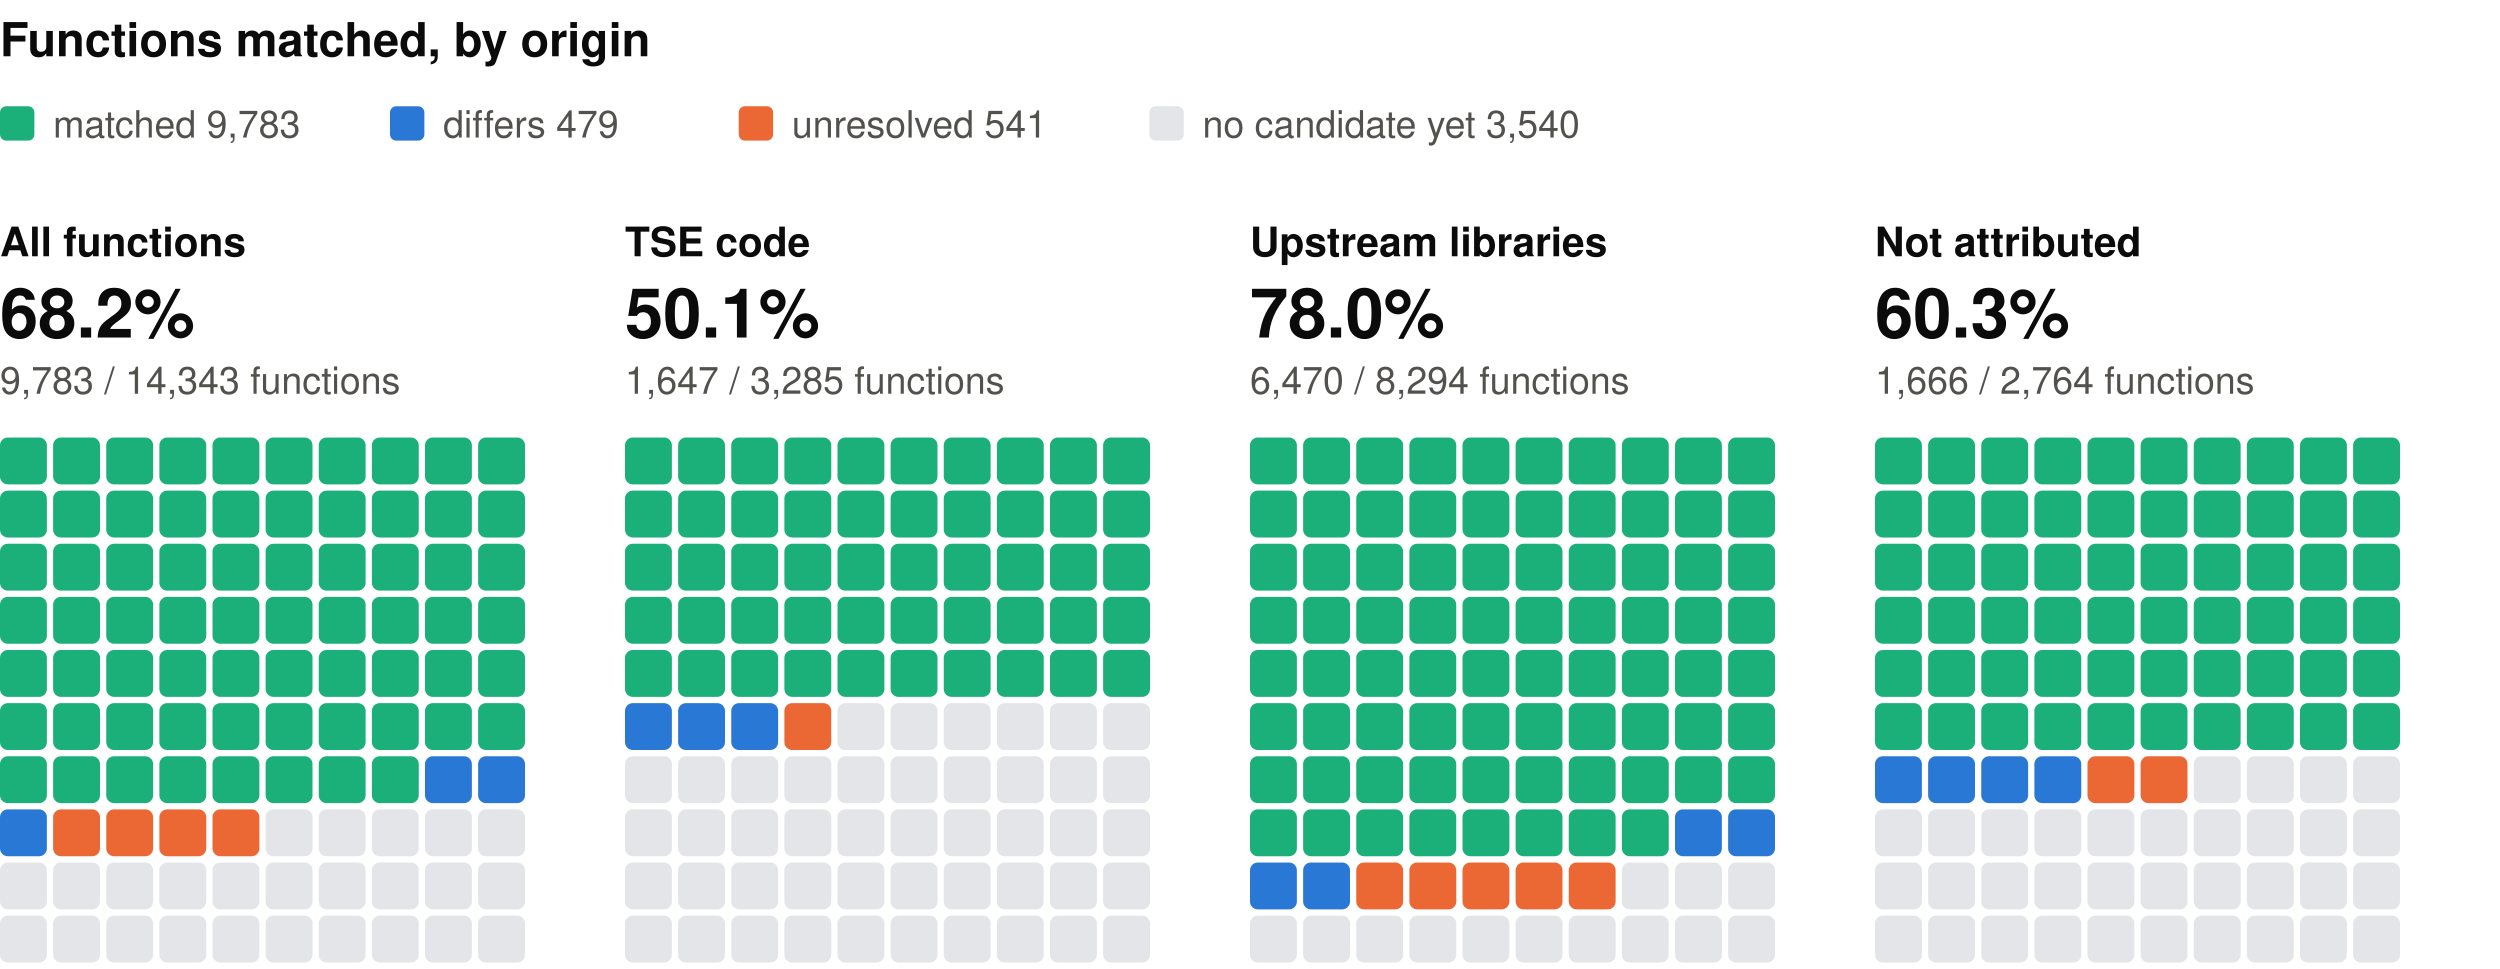
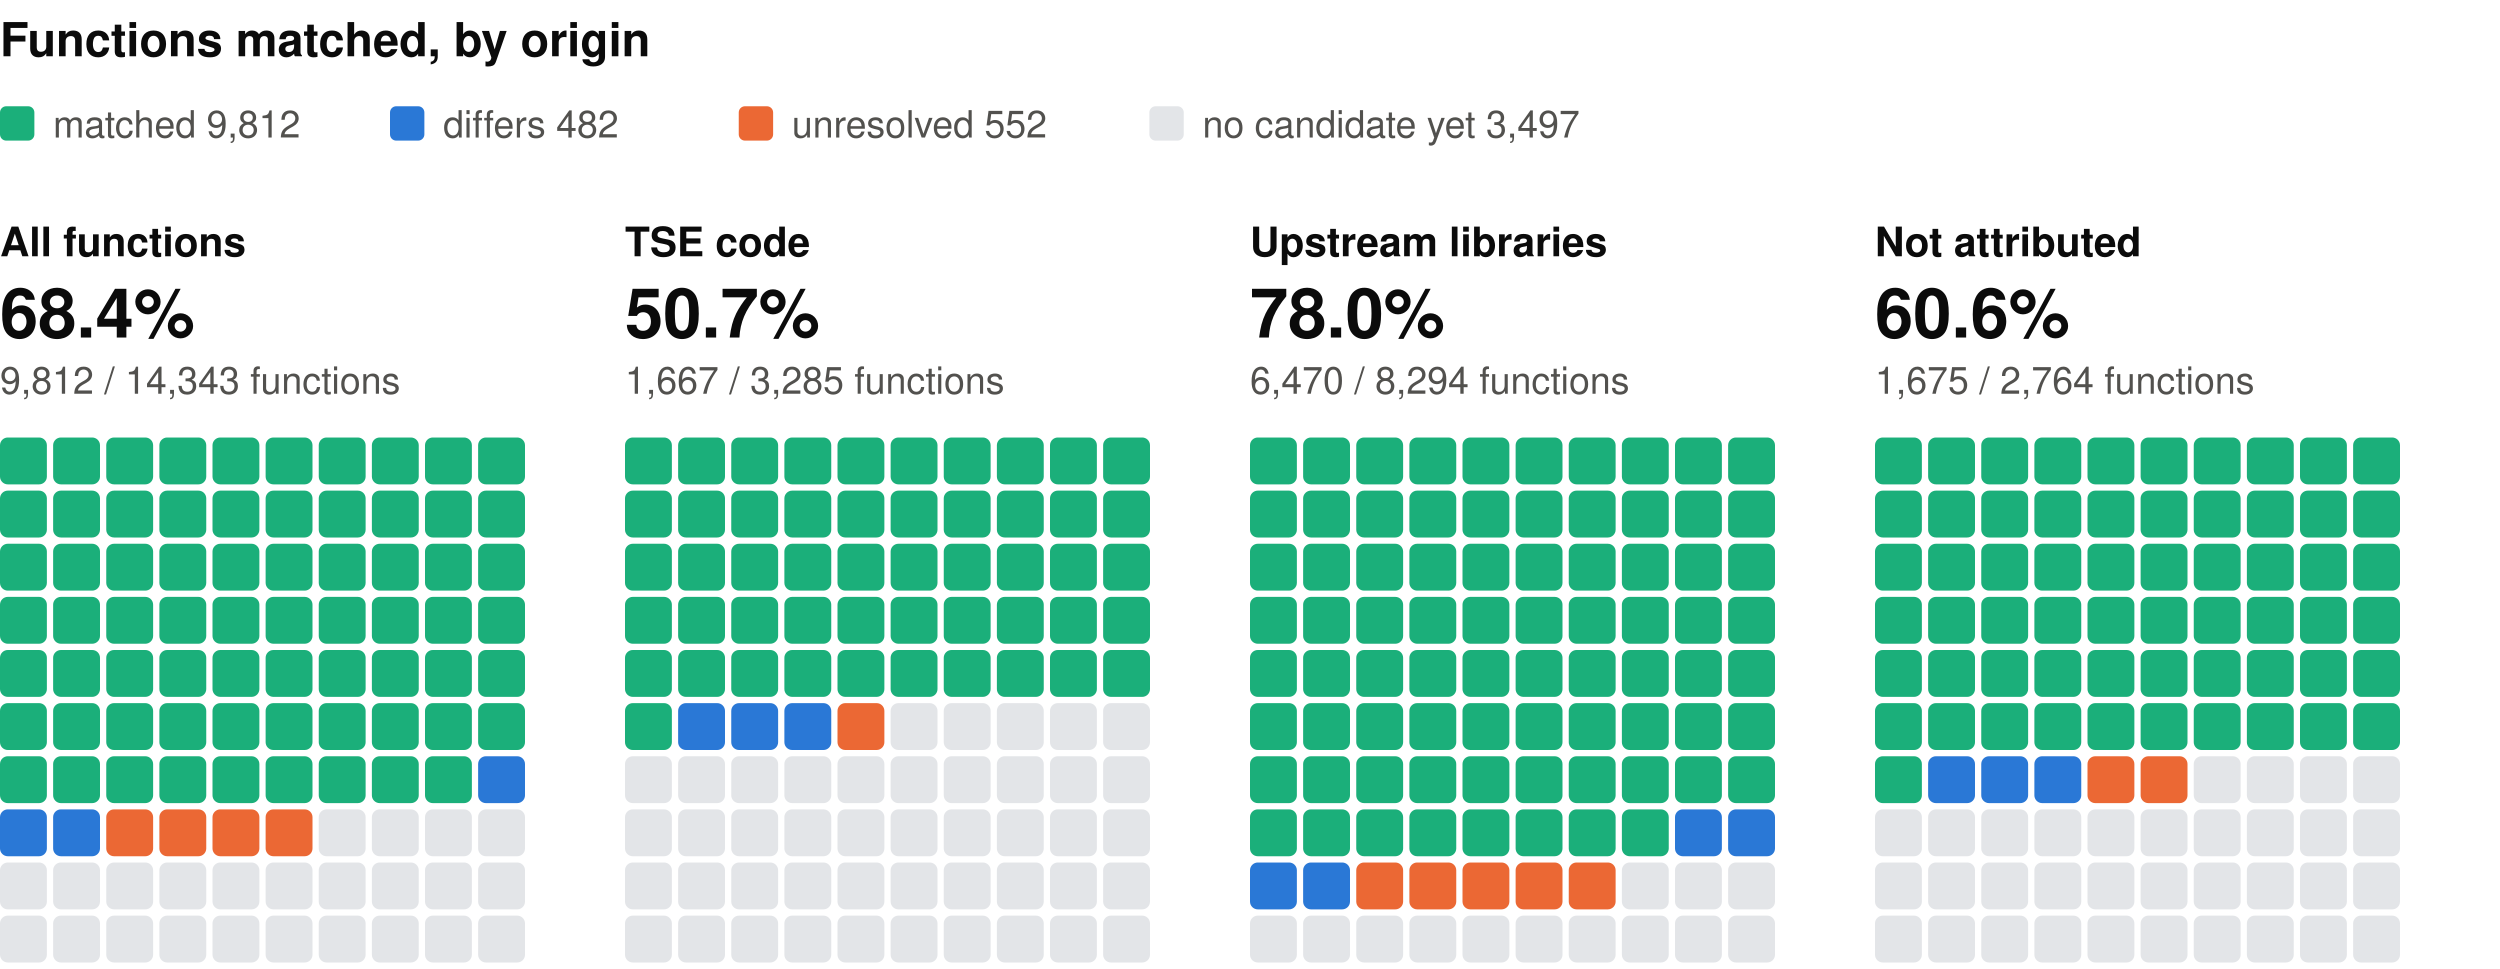
<svg xmlns="http://www.w3.org/2000/svg" width="800" height="310" viewBox="0 0 800 310" role="img" aria-label="Functions matched, by origin: one square per percent, coloured by verdict" font-family="system-ui, -apple-system, 'Segoe UI', Helvetica, Arial, sans-serif">
  <text x="0" y="18" font-size="15" fill="#0b0b0b" font-weight="600">Functions matched, by origin</text>
  <rect x="0" y="34" width="11" height="11" rx="2" fill="#1baf7a" />
-   <text x="17" y="44" font-size="12" fill="#52514e">matched 9,783</text>
+   <text x="17" y="44" font-size="12" fill="#52514e">matched 9,812</text>
  <rect x="124.8" y="34" width="11" height="11" rx="2" fill="#2a78d6" />
-   <text x="141.8" y="44" font-size="12" fill="#52514e">differs 479</text>
+   <text x="141.8" y="44" font-size="12" fill="#52514e">differs 482</text>
  <rect x="236.4" y="34" width="11" height="11" rx="2" fill="#eb6834" />
-   <text x="253.4" y="44" font-size="12" fill="#52514e">unresolved 541</text>
+   <text x="253.4" y="44" font-size="12" fill="#52514e">unresolved 552</text>
  <rect x="367.8" y="34" width="11" height="11" rx="2" fill="#e3e5e8" />
-   <text x="384.8" y="44" font-size="12" fill="#52514e">no candidate yet 3,540</text>
+   <text x="384.8" y="44" font-size="12" fill="#52514e">no candidate yet 3,497</text>
  <text x="0" y="82" font-size="13" fill="#0b0b0b" font-weight="600">All functions</text>
-   <text x="0" y="108" font-size="22" fill="#0b0b0b" font-weight="600">68.2%</text>
-   <text x="0" y="126" font-size="12" fill="#52514e">9,783 / 14,343 functions</text>
+   <text x="0" y="108" font-size="22" fill="#0b0b0b" font-weight="600">68.4%</text>
+   <text x="0" y="126" font-size="12" fill="#52514e">9,812 / 14,343 functions</text>
  <rect x="0" y="140" width="15" height="15" rx="2.5" fill="#1baf7a" />
  <rect x="17" y="140" width="15" height="15" rx="2.5" fill="#1baf7a" />
  <rect x="34" y="140" width="15" height="15" rx="2.5" fill="#1baf7a" />
  <rect x="51" y="140" width="15" height="15" rx="2.5" fill="#1baf7a" />
  <rect x="68" y="140" width="15" height="15" rx="2.5" fill="#1baf7a" />
  <rect x="85" y="140" width="15" height="15" rx="2.5" fill="#1baf7a" />
  <rect x="102" y="140" width="15" height="15" rx="2.5" fill="#1baf7a" />
  <rect x="119" y="140" width="15" height="15" rx="2.5" fill="#1baf7a" />
  <rect x="136" y="140" width="15" height="15" rx="2.5" fill="#1baf7a" />
  <rect x="153" y="140" width="15" height="15" rx="2.5" fill="#1baf7a" />
  <rect x="0" y="157" width="15" height="15" rx="2.5" fill="#1baf7a" />
  <rect x="17" y="157" width="15" height="15" rx="2.5" fill="#1baf7a" />
  <rect x="34" y="157" width="15" height="15" rx="2.5" fill="#1baf7a" />
  <rect x="51" y="157" width="15" height="15" rx="2.5" fill="#1baf7a" />
  <rect x="68" y="157" width="15" height="15" rx="2.5" fill="#1baf7a" />
  <rect x="85" y="157" width="15" height="15" rx="2.5" fill="#1baf7a" />
  <rect x="102" y="157" width="15" height="15" rx="2.5" fill="#1baf7a" />
  <rect x="119" y="157" width="15" height="15" rx="2.5" fill="#1baf7a" />
  <rect x="136" y="157" width="15" height="15" rx="2.5" fill="#1baf7a" />
  <rect x="153" y="157" width="15" height="15" rx="2.5" fill="#1baf7a" />
  <rect x="0" y="174" width="15" height="15" rx="2.5" fill="#1baf7a" />
  <rect x="17" y="174" width="15" height="15" rx="2.5" fill="#1baf7a" />
  <rect x="34" y="174" width="15" height="15" rx="2.5" fill="#1baf7a" />
  <rect x="51" y="174" width="15" height="15" rx="2.5" fill="#1baf7a" />
  <rect x="68" y="174" width="15" height="15" rx="2.5" fill="#1baf7a" />
  <rect x="85" y="174" width="15" height="15" rx="2.5" fill="#1baf7a" />
  <rect x="102" y="174" width="15" height="15" rx="2.5" fill="#1baf7a" />
  <rect x="119" y="174" width="15" height="15" rx="2.5" fill="#1baf7a" />
  <rect x="136" y="174" width="15" height="15" rx="2.5" fill="#1baf7a" />
  <rect x="153" y="174" width="15" height="15" rx="2.5" fill="#1baf7a" />
  <rect x="0" y="191" width="15" height="15" rx="2.5" fill="#1baf7a" />
  <rect x="17" y="191" width="15" height="15" rx="2.5" fill="#1baf7a" />
  <rect x="34" y="191" width="15" height="15" rx="2.5" fill="#1baf7a" />
  <rect x="51" y="191" width="15" height="15" rx="2.5" fill="#1baf7a" />
  <rect x="68" y="191" width="15" height="15" rx="2.5" fill="#1baf7a" />
  <rect x="85" y="191" width="15" height="15" rx="2.5" fill="#1baf7a" />
  <rect x="102" y="191" width="15" height="15" rx="2.5" fill="#1baf7a" />
  <rect x="119" y="191" width="15" height="15" rx="2.5" fill="#1baf7a" />
  <rect x="136" y="191" width="15" height="15" rx="2.5" fill="#1baf7a" />
  <rect x="153" y="191" width="15" height="15" rx="2.5" fill="#1baf7a" />
  <rect x="0" y="208" width="15" height="15" rx="2.5" fill="#1baf7a" />
  <rect x="17" y="208" width="15" height="15" rx="2.5" fill="#1baf7a" />
  <rect x="34" y="208" width="15" height="15" rx="2.5" fill="#1baf7a" />
  <rect x="51" y="208" width="15" height="15" rx="2.5" fill="#1baf7a" />
  <rect x="68" y="208" width="15" height="15" rx="2.5" fill="#1baf7a" />
  <rect x="85" y="208" width="15" height="15" rx="2.5" fill="#1baf7a" />
  <rect x="102" y="208" width="15" height="15" rx="2.5" fill="#1baf7a" />
  <rect x="119" y="208" width="15" height="15" rx="2.5" fill="#1baf7a" />
  <rect x="136" y="208" width="15" height="15" rx="2.5" fill="#1baf7a" />
  <rect x="153" y="208" width="15" height="15" rx="2.5" fill="#1baf7a" />
  <rect x="0" y="225" width="15" height="15" rx="2.5" fill="#1baf7a" />
  <rect x="17" y="225" width="15" height="15" rx="2.5" fill="#1baf7a" />
  <rect x="34" y="225" width="15" height="15" rx="2.5" fill="#1baf7a" />
  <rect x="51" y="225" width="15" height="15" rx="2.5" fill="#1baf7a" />
  <rect x="68" y="225" width="15" height="15" rx="2.5" fill="#1baf7a" />
  <rect x="85" y="225" width="15" height="15" rx="2.5" fill="#1baf7a" />
  <rect x="102" y="225" width="15" height="15" rx="2.5" fill="#1baf7a" />
  <rect x="119" y="225" width="15" height="15" rx="2.5" fill="#1baf7a" />
  <rect x="136" y="225" width="15" height="15" rx="2.5" fill="#1baf7a" />
  <rect x="153" y="225" width="15" height="15" rx="2.5" fill="#1baf7a" />
  <rect x="0" y="242" width="15" height="15" rx="2.5" fill="#1baf7a" />
  <rect x="17" y="242" width="15" height="15" rx="2.5" fill="#1baf7a" />
  <rect x="34" y="242" width="15" height="15" rx="2.5" fill="#1baf7a" />
  <rect x="51" y="242" width="15" height="15" rx="2.5" fill="#1baf7a" />
  <rect x="68" y="242" width="15" height="15" rx="2.5" fill="#1baf7a" />
  <rect x="85" y="242" width="15" height="15" rx="2.5" fill="#1baf7a" />
  <rect x="102" y="242" width="15" height="15" rx="2.5" fill="#1baf7a" />
  <rect x="119" y="242" width="15" height="15" rx="2.5" fill="#1baf7a" />
-   <rect x="136" y="242" width="15" height="15" rx="2.5" fill="#2a78d6" />
+   <rect x="136" y="242" width="15" height="15" rx="2.5" fill="#1baf7a" />
  <rect x="153" y="242" width="15" height="15" rx="2.5" fill="#2a78d6" />
  <rect x="0" y="259" width="15" height="15" rx="2.5" fill="#2a78d6" />
-   <rect x="17" y="259" width="15" height="15" rx="2.5" fill="#eb6834" />
+   <rect x="17" y="259" width="15" height="15" rx="2.5" fill="#2a78d6" />
  <rect x="34" y="259" width="15" height="15" rx="2.5" fill="#eb6834" />
  <rect x="51" y="259" width="15" height="15" rx="2.5" fill="#eb6834" />
  <rect x="68" y="259" width="15" height="15" rx="2.5" fill="#eb6834" />
-   <rect x="85" y="259" width="15" height="15" rx="2.5" fill="#e3e5e8" />
+   <rect x="85" y="259" width="15" height="15" rx="2.5" fill="#eb6834" />
  <rect x="102" y="259" width="15" height="15" rx="2.5" fill="#e3e5e8" />
  <rect x="119" y="259" width="15" height="15" rx="2.5" fill="#e3e5e8" />
  <rect x="136" y="259" width="15" height="15" rx="2.5" fill="#e3e5e8" />
  <rect x="153" y="259" width="15" height="15" rx="2.5" fill="#e3e5e8" />
  <rect x="0" y="276" width="15" height="15" rx="2.5" fill="#e3e5e8" />
  <rect x="17" y="276" width="15" height="15" rx="2.5" fill="#e3e5e8" />
  <rect x="34" y="276" width="15" height="15" rx="2.5" fill="#e3e5e8" />
  <rect x="51" y="276" width="15" height="15" rx="2.5" fill="#e3e5e8" />
  <rect x="68" y="276" width="15" height="15" rx="2.5" fill="#e3e5e8" />
  <rect x="85" y="276" width="15" height="15" rx="2.5" fill="#e3e5e8" />
  <rect x="102" y="276" width="15" height="15" rx="2.5" fill="#e3e5e8" />
  <rect x="119" y="276" width="15" height="15" rx="2.5" fill="#e3e5e8" />
  <rect x="136" y="276" width="15" height="15" rx="2.5" fill="#e3e5e8" />
  <rect x="153" y="276" width="15" height="15" rx="2.5" fill="#e3e5e8" />
  <rect x="0" y="293" width="15" height="15" rx="2.5" fill="#e3e5e8" />
  <rect x="17" y="293" width="15" height="15" rx="2.5" fill="#e3e5e8" />
  <rect x="34" y="293" width="15" height="15" rx="2.5" fill="#e3e5e8" />
  <rect x="51" y="293" width="15" height="15" rx="2.5" fill="#e3e5e8" />
  <rect x="68" y="293" width="15" height="15" rx="2.5" fill="#e3e5e8" />
  <rect x="85" y="293" width="15" height="15" rx="2.5" fill="#e3e5e8" />
  <rect x="102" y="293" width="15" height="15" rx="2.5" fill="#e3e5e8" />
  <rect x="119" y="293" width="15" height="15" rx="2.5" fill="#e3e5e8" />
  <rect x="136" y="293" width="15" height="15" rx="2.5" fill="#e3e5e8" />
  <rect x="153" y="293" width="15" height="15" rx="2.5" fill="#e3e5e8" />
  <text x="200" y="82" font-size="13" fill="#0b0b0b" font-weight="600">TSE code</text>
-   <text x="200" y="108" font-size="22" fill="#0b0b0b" font-weight="600">50.1%</text>
-   <text x="200" y="126" font-size="12" fill="#52514e">1,647 / 3,285 functions</text>
+   <text x="200" y="108" font-size="22" fill="#0b0b0b" font-weight="600">50.7%</text>
+   <text x="200" y="126" font-size="12" fill="#52514e">1,667 / 3,285 functions</text>
  <rect x="200" y="140" width="15" height="15" rx="2.5" fill="#1baf7a" />
  <rect x="217" y="140" width="15" height="15" rx="2.5" fill="#1baf7a" />
  <rect x="234" y="140" width="15" height="15" rx="2.5" fill="#1baf7a" />
  <rect x="251" y="140" width="15" height="15" rx="2.5" fill="#1baf7a" />
  <rect x="268" y="140" width="15" height="15" rx="2.5" fill="#1baf7a" />
  <rect x="285" y="140" width="15" height="15" rx="2.5" fill="#1baf7a" />
  <rect x="302" y="140" width="15" height="15" rx="2.5" fill="#1baf7a" />
  <rect x="319" y="140" width="15" height="15" rx="2.5" fill="#1baf7a" />
  <rect x="336" y="140" width="15" height="15" rx="2.5" fill="#1baf7a" />
  <rect x="353" y="140" width="15" height="15" rx="2.5" fill="#1baf7a" />
  <rect x="200" y="157" width="15" height="15" rx="2.5" fill="#1baf7a" />
  <rect x="217" y="157" width="15" height="15" rx="2.5" fill="#1baf7a" />
  <rect x="234" y="157" width="15" height="15" rx="2.5" fill="#1baf7a" />
  <rect x="251" y="157" width="15" height="15" rx="2.5" fill="#1baf7a" />
  <rect x="268" y="157" width="15" height="15" rx="2.5" fill="#1baf7a" />
  <rect x="285" y="157" width="15" height="15" rx="2.5" fill="#1baf7a" />
  <rect x="302" y="157" width="15" height="15" rx="2.5" fill="#1baf7a" />
  <rect x="319" y="157" width="15" height="15" rx="2.5" fill="#1baf7a" />
  <rect x="336" y="157" width="15" height="15" rx="2.5" fill="#1baf7a" />
  <rect x="353" y="157" width="15" height="15" rx="2.5" fill="#1baf7a" />
  <rect x="200" y="174" width="15" height="15" rx="2.5" fill="#1baf7a" />
  <rect x="217" y="174" width="15" height="15" rx="2.5" fill="#1baf7a" />
  <rect x="234" y="174" width="15" height="15" rx="2.5" fill="#1baf7a" />
  <rect x="251" y="174" width="15" height="15" rx="2.5" fill="#1baf7a" />
  <rect x="268" y="174" width="15" height="15" rx="2.5" fill="#1baf7a" />
  <rect x="285" y="174" width="15" height="15" rx="2.5" fill="#1baf7a" />
  <rect x="302" y="174" width="15" height="15" rx="2.5" fill="#1baf7a" />
  <rect x="319" y="174" width="15" height="15" rx="2.5" fill="#1baf7a" />
  <rect x="336" y="174" width="15" height="15" rx="2.5" fill="#1baf7a" />
  <rect x="353" y="174" width="15" height="15" rx="2.5" fill="#1baf7a" />
  <rect x="200" y="191" width="15" height="15" rx="2.5" fill="#1baf7a" />
  <rect x="217" y="191" width="15" height="15" rx="2.5" fill="#1baf7a" />
  <rect x="234" y="191" width="15" height="15" rx="2.5" fill="#1baf7a" />
  <rect x="251" y="191" width="15" height="15" rx="2.5" fill="#1baf7a" />
  <rect x="268" y="191" width="15" height="15" rx="2.5" fill="#1baf7a" />
  <rect x="285" y="191" width="15" height="15" rx="2.5" fill="#1baf7a" />
  <rect x="302" y="191" width="15" height="15" rx="2.5" fill="#1baf7a" />
  <rect x="319" y="191" width="15" height="15" rx="2.5" fill="#1baf7a" />
  <rect x="336" y="191" width="15" height="15" rx="2.5" fill="#1baf7a" />
  <rect x="353" y="191" width="15" height="15" rx="2.5" fill="#1baf7a" />
  <rect x="200" y="208" width="15" height="15" rx="2.5" fill="#1baf7a" />
  <rect x="217" y="208" width="15" height="15" rx="2.5" fill="#1baf7a" />
  <rect x="234" y="208" width="15" height="15" rx="2.5" fill="#1baf7a" />
  <rect x="251" y="208" width="15" height="15" rx="2.5" fill="#1baf7a" />
  <rect x="268" y="208" width="15" height="15" rx="2.5" fill="#1baf7a" />
  <rect x="285" y="208" width="15" height="15" rx="2.5" fill="#1baf7a" />
  <rect x="302" y="208" width="15" height="15" rx="2.5" fill="#1baf7a" />
  <rect x="319" y="208" width="15" height="15" rx="2.5" fill="#1baf7a" />
  <rect x="336" y="208" width="15" height="15" rx="2.5" fill="#1baf7a" />
  <rect x="353" y="208" width="15" height="15" rx="2.5" fill="#1baf7a" />
-   <rect x="200" y="225" width="15" height="15" rx="2.5" fill="#2a78d6" />
+   <rect x="200" y="225" width="15" height="15" rx="2.5" fill="#1baf7a" />
  <rect x="217" y="225" width="15" height="15" rx="2.5" fill="#2a78d6" />
  <rect x="234" y="225" width="15" height="15" rx="2.5" fill="#2a78d6" />
-   <rect x="251" y="225" width="15" height="15" rx="2.5" fill="#eb6834" />
-   <rect x="268" y="225" width="15" height="15" rx="2.5" fill="#e3e5e8" />
+   <rect x="251" y="225" width="15" height="15" rx="2.5" fill="#2a78d6" />
+   <rect x="268" y="225" width="15" height="15" rx="2.5" fill="#eb6834" />
  <rect x="285" y="225" width="15" height="15" rx="2.5" fill="#e3e5e8" />
  <rect x="302" y="225" width="15" height="15" rx="2.5" fill="#e3e5e8" />
  <rect x="319" y="225" width="15" height="15" rx="2.5" fill="#e3e5e8" />
  <rect x="336" y="225" width="15" height="15" rx="2.5" fill="#e3e5e8" />
  <rect x="353" y="225" width="15" height="15" rx="2.5" fill="#e3e5e8" />
  <rect x="200" y="242" width="15" height="15" rx="2.5" fill="#e3e5e8" />
  <rect x="217" y="242" width="15" height="15" rx="2.5" fill="#e3e5e8" />
  <rect x="234" y="242" width="15" height="15" rx="2.5" fill="#e3e5e8" />
  <rect x="251" y="242" width="15" height="15" rx="2.5" fill="#e3e5e8" />
  <rect x="268" y="242" width="15" height="15" rx="2.5" fill="#e3e5e8" />
  <rect x="285" y="242" width="15" height="15" rx="2.5" fill="#e3e5e8" />
  <rect x="302" y="242" width="15" height="15" rx="2.5" fill="#e3e5e8" />
  <rect x="319" y="242" width="15" height="15" rx="2.5" fill="#e3e5e8" />
  <rect x="336" y="242" width="15" height="15" rx="2.5" fill="#e3e5e8" />
  <rect x="353" y="242" width="15" height="15" rx="2.5" fill="#e3e5e8" />
  <rect x="200" y="259" width="15" height="15" rx="2.5" fill="#e3e5e8" />
  <rect x="217" y="259" width="15" height="15" rx="2.5" fill="#e3e5e8" />
  <rect x="234" y="259" width="15" height="15" rx="2.5" fill="#e3e5e8" />
  <rect x="251" y="259" width="15" height="15" rx="2.5" fill="#e3e5e8" />
  <rect x="268" y="259" width="15" height="15" rx="2.5" fill="#e3e5e8" />
  <rect x="285" y="259" width="15" height="15" rx="2.5" fill="#e3e5e8" />
  <rect x="302" y="259" width="15" height="15" rx="2.5" fill="#e3e5e8" />
  <rect x="319" y="259" width="15" height="15" rx="2.5" fill="#e3e5e8" />
  <rect x="336" y="259" width="15" height="15" rx="2.5" fill="#e3e5e8" />
  <rect x="353" y="259" width="15" height="15" rx="2.5" fill="#e3e5e8" />
  <rect x="200" y="276" width="15" height="15" rx="2.5" fill="#e3e5e8" />
  <rect x="217" y="276" width="15" height="15" rx="2.5" fill="#e3e5e8" />
  <rect x="234" y="276" width="15" height="15" rx="2.5" fill="#e3e5e8" />
  <rect x="251" y="276" width="15" height="15" rx="2.5" fill="#e3e5e8" />
  <rect x="268" y="276" width="15" height="15" rx="2.5" fill="#e3e5e8" />
  <rect x="285" y="276" width="15" height="15" rx="2.5" fill="#e3e5e8" />
  <rect x="302" y="276" width="15" height="15" rx="2.5" fill="#e3e5e8" />
  <rect x="319" y="276" width="15" height="15" rx="2.5" fill="#e3e5e8" />
  <rect x="336" y="276" width="15" height="15" rx="2.5" fill="#e3e5e8" />
  <rect x="353" y="276" width="15" height="15" rx="2.5" fill="#e3e5e8" />
  <rect x="200" y="293" width="15" height="15" rx="2.5" fill="#e3e5e8" />
  <rect x="217" y="293" width="15" height="15" rx="2.5" fill="#e3e5e8" />
  <rect x="234" y="293" width="15" height="15" rx="2.5" fill="#e3e5e8" />
  <rect x="251" y="293" width="15" height="15" rx="2.5" fill="#e3e5e8" />
  <rect x="268" y="293" width="15" height="15" rx="2.5" fill="#e3e5e8" />
  <rect x="285" y="293" width="15" height="15" rx="2.5" fill="#e3e5e8" />
  <rect x="302" y="293" width="15" height="15" rx="2.5" fill="#e3e5e8" />
  <rect x="319" y="293" width="15" height="15" rx="2.5" fill="#e3e5e8" />
  <rect x="336" y="293" width="15" height="15" rx="2.5" fill="#e3e5e8" />
  <rect x="353" y="293" width="15" height="15" rx="2.5" fill="#e3e5e8" />
  <text x="400" y="82" font-size="13" fill="#0b0b0b" font-weight="600">Upstream libraries</text>
  <text x="400" y="108" font-size="22" fill="#0b0b0b" font-weight="600">78.0%</text>
  <text x="400" y="126" font-size="12" fill="#52514e">6,470 / 8,294 functions</text>
  <rect x="400" y="140" width="15" height="15" rx="2.5" fill="#1baf7a" />
  <rect x="417" y="140" width="15" height="15" rx="2.5" fill="#1baf7a" />
  <rect x="434" y="140" width="15" height="15" rx="2.5" fill="#1baf7a" />
  <rect x="451" y="140" width="15" height="15" rx="2.5" fill="#1baf7a" />
  <rect x="468" y="140" width="15" height="15" rx="2.5" fill="#1baf7a" />
  <rect x="485" y="140" width="15" height="15" rx="2.5" fill="#1baf7a" />
  <rect x="502" y="140" width="15" height="15" rx="2.5" fill="#1baf7a" />
  <rect x="519" y="140" width="15" height="15" rx="2.5" fill="#1baf7a" />
  <rect x="536" y="140" width="15" height="15" rx="2.5" fill="#1baf7a" />
  <rect x="553" y="140" width="15" height="15" rx="2.5" fill="#1baf7a" />
  <rect x="400" y="157" width="15" height="15" rx="2.5" fill="#1baf7a" />
  <rect x="417" y="157" width="15" height="15" rx="2.5" fill="#1baf7a" />
  <rect x="434" y="157" width="15" height="15" rx="2.5" fill="#1baf7a" />
  <rect x="451" y="157" width="15" height="15" rx="2.5" fill="#1baf7a" />
  <rect x="468" y="157" width="15" height="15" rx="2.5" fill="#1baf7a" />
  <rect x="485" y="157" width="15" height="15" rx="2.5" fill="#1baf7a" />
  <rect x="502" y="157" width="15" height="15" rx="2.5" fill="#1baf7a" />
  <rect x="519" y="157" width="15" height="15" rx="2.5" fill="#1baf7a" />
  <rect x="536" y="157" width="15" height="15" rx="2.5" fill="#1baf7a" />
  <rect x="553" y="157" width="15" height="15" rx="2.5" fill="#1baf7a" />
  <rect x="400" y="174" width="15" height="15" rx="2.5" fill="#1baf7a" />
  <rect x="417" y="174" width="15" height="15" rx="2.5" fill="#1baf7a" />
  <rect x="434" y="174" width="15" height="15" rx="2.5" fill="#1baf7a" />
  <rect x="451" y="174" width="15" height="15" rx="2.5" fill="#1baf7a" />
  <rect x="468" y="174" width="15" height="15" rx="2.5" fill="#1baf7a" />
  <rect x="485" y="174" width="15" height="15" rx="2.5" fill="#1baf7a" />
  <rect x="502" y="174" width="15" height="15" rx="2.5" fill="#1baf7a" />
  <rect x="519" y="174" width="15" height="15" rx="2.5" fill="#1baf7a" />
  <rect x="536" y="174" width="15" height="15" rx="2.5" fill="#1baf7a" />
  <rect x="553" y="174" width="15" height="15" rx="2.5" fill="#1baf7a" />
  <rect x="400" y="191" width="15" height="15" rx="2.5" fill="#1baf7a" />
  <rect x="417" y="191" width="15" height="15" rx="2.5" fill="#1baf7a" />
  <rect x="434" y="191" width="15" height="15" rx="2.5" fill="#1baf7a" />
  <rect x="451" y="191" width="15" height="15" rx="2.5" fill="#1baf7a" />
  <rect x="468" y="191" width="15" height="15" rx="2.5" fill="#1baf7a" />
  <rect x="485" y="191" width="15" height="15" rx="2.5" fill="#1baf7a" />
  <rect x="502" y="191" width="15" height="15" rx="2.5" fill="#1baf7a" />
  <rect x="519" y="191" width="15" height="15" rx="2.5" fill="#1baf7a" />
  <rect x="536" y="191" width="15" height="15" rx="2.5" fill="#1baf7a" />
  <rect x="553" y="191" width="15" height="15" rx="2.5" fill="#1baf7a" />
  <rect x="400" y="208" width="15" height="15" rx="2.5" fill="#1baf7a" />
  <rect x="417" y="208" width="15" height="15" rx="2.5" fill="#1baf7a" />
  <rect x="434" y="208" width="15" height="15" rx="2.5" fill="#1baf7a" />
  <rect x="451" y="208" width="15" height="15" rx="2.5" fill="#1baf7a" />
  <rect x="468" y="208" width="15" height="15" rx="2.5" fill="#1baf7a" />
  <rect x="485" y="208" width="15" height="15" rx="2.5" fill="#1baf7a" />
  <rect x="502" y="208" width="15" height="15" rx="2.5" fill="#1baf7a" />
  <rect x="519" y="208" width="15" height="15" rx="2.5" fill="#1baf7a" />
  <rect x="536" y="208" width="15" height="15" rx="2.5" fill="#1baf7a" />
  <rect x="553" y="208" width="15" height="15" rx="2.5" fill="#1baf7a" />
  <rect x="400" y="225" width="15" height="15" rx="2.5" fill="#1baf7a" />
  <rect x="417" y="225" width="15" height="15" rx="2.5" fill="#1baf7a" />
  <rect x="434" y="225" width="15" height="15" rx="2.5" fill="#1baf7a" />
  <rect x="451" y="225" width="15" height="15" rx="2.5" fill="#1baf7a" />
  <rect x="468" y="225" width="15" height="15" rx="2.5" fill="#1baf7a" />
  <rect x="485" y="225" width="15" height="15" rx="2.5" fill="#1baf7a" />
  <rect x="502" y="225" width="15" height="15" rx="2.5" fill="#1baf7a" />
  <rect x="519" y="225" width="15" height="15" rx="2.5" fill="#1baf7a" />
  <rect x="536" y="225" width="15" height="15" rx="2.5" fill="#1baf7a" />
  <rect x="553" y="225" width="15" height="15" rx="2.5" fill="#1baf7a" />
  <rect x="400" y="242" width="15" height="15" rx="2.5" fill="#1baf7a" />
  <rect x="417" y="242" width="15" height="15" rx="2.5" fill="#1baf7a" />
  <rect x="434" y="242" width="15" height="15" rx="2.5" fill="#1baf7a" />
  <rect x="451" y="242" width="15" height="15" rx="2.5" fill="#1baf7a" />
  <rect x="468" y="242" width="15" height="15" rx="2.5" fill="#1baf7a" />
  <rect x="485" y="242" width="15" height="15" rx="2.5" fill="#1baf7a" />
  <rect x="502" y="242" width="15" height="15" rx="2.5" fill="#1baf7a" />
  <rect x="519" y="242" width="15" height="15" rx="2.5" fill="#1baf7a" />
  <rect x="536" y="242" width="15" height="15" rx="2.5" fill="#1baf7a" />
  <rect x="553" y="242" width="15" height="15" rx="2.5" fill="#1baf7a" />
  <rect x="400" y="259" width="15" height="15" rx="2.5" fill="#1baf7a" />
  <rect x="417" y="259" width="15" height="15" rx="2.5" fill="#1baf7a" />
  <rect x="434" y="259" width="15" height="15" rx="2.5" fill="#1baf7a" />
  <rect x="451" y="259" width="15" height="15" rx="2.5" fill="#1baf7a" />
  <rect x="468" y="259" width="15" height="15" rx="2.5" fill="#1baf7a" />
  <rect x="485" y="259" width="15" height="15" rx="2.5" fill="#1baf7a" />
  <rect x="502" y="259" width="15" height="15" rx="2.5" fill="#1baf7a" />
  <rect x="519" y="259" width="15" height="15" rx="2.5" fill="#1baf7a" />
  <rect x="536" y="259" width="15" height="15" rx="2.5" fill="#2a78d6" />
  <rect x="553" y="259" width="15" height="15" rx="2.5" fill="#2a78d6" />
  <rect x="400" y="276" width="15" height="15" rx="2.5" fill="#2a78d6" />
  <rect x="417" y="276" width="15" height="15" rx="2.5" fill="#2a78d6" />
  <rect x="434" y="276" width="15" height="15" rx="2.5" fill="#eb6834" />
  <rect x="451" y="276" width="15" height="15" rx="2.5" fill="#eb6834" />
  <rect x="468" y="276" width="15" height="15" rx="2.5" fill="#eb6834" />
  <rect x="485" y="276" width="15" height="15" rx="2.5" fill="#eb6834" />
  <rect x="502" y="276" width="15" height="15" rx="2.5" fill="#eb6834" />
  <rect x="519" y="276" width="15" height="15" rx="2.5" fill="#e3e5e8" />
  <rect x="536" y="276" width="15" height="15" rx="2.5" fill="#e3e5e8" />
  <rect x="553" y="276" width="15" height="15" rx="2.5" fill="#e3e5e8" />
  <rect x="400" y="293" width="15" height="15" rx="2.5" fill="#e3e5e8" />
  <rect x="417" y="293" width="15" height="15" rx="2.5" fill="#e3e5e8" />
  <rect x="434" y="293" width="15" height="15" rx="2.5" fill="#e3e5e8" />
  <rect x="451" y="293" width="15" height="15" rx="2.5" fill="#e3e5e8" />
  <rect x="468" y="293" width="15" height="15" rx="2.5" fill="#e3e5e8" />
  <rect x="485" y="293" width="15" height="15" rx="2.5" fill="#e3e5e8" />
  <rect x="502" y="293" width="15" height="15" rx="2.5" fill="#e3e5e8" />
  <rect x="519" y="293" width="15" height="15" rx="2.5" fill="#e3e5e8" />
  <rect x="536" y="293" width="15" height="15" rx="2.5" fill="#e3e5e8" />
  <rect x="553" y="293" width="15" height="15" rx="2.5" fill="#e3e5e8" />
  <text x="600" y="82" font-size="13" fill="#0b0b0b" font-weight="600">Not attributed</text>
-   <text x="600" y="108" font-size="22" fill="#0b0b0b" font-weight="600">60.3%</text>
-   <text x="600" y="126" font-size="12" fill="#52514e">1,666 / 2,764 functions</text>
+   <text x="600" y="108" font-size="22" fill="#0b0b0b" font-weight="600">60.6%</text>
+   <text x="600" y="126" font-size="12" fill="#52514e">1,675 / 2,764 functions</text>
  <rect x="600" y="140" width="15" height="15" rx="2.5" fill="#1baf7a" />
  <rect x="617" y="140" width="15" height="15" rx="2.5" fill="#1baf7a" />
  <rect x="634" y="140" width="15" height="15" rx="2.5" fill="#1baf7a" />
  <rect x="651" y="140" width="15" height="15" rx="2.5" fill="#1baf7a" />
  <rect x="668" y="140" width="15" height="15" rx="2.5" fill="#1baf7a" />
  <rect x="685" y="140" width="15" height="15" rx="2.5" fill="#1baf7a" />
  <rect x="702" y="140" width="15" height="15" rx="2.5" fill="#1baf7a" />
  <rect x="719" y="140" width="15" height="15" rx="2.5" fill="#1baf7a" />
  <rect x="736" y="140" width="15" height="15" rx="2.5" fill="#1baf7a" />
  <rect x="753" y="140" width="15" height="15" rx="2.5" fill="#1baf7a" />
  <rect x="600" y="157" width="15" height="15" rx="2.5" fill="#1baf7a" />
  <rect x="617" y="157" width="15" height="15" rx="2.5" fill="#1baf7a" />
  <rect x="634" y="157" width="15" height="15" rx="2.5" fill="#1baf7a" />
  <rect x="651" y="157" width="15" height="15" rx="2.5" fill="#1baf7a" />
  <rect x="668" y="157" width="15" height="15" rx="2.5" fill="#1baf7a" />
  <rect x="685" y="157" width="15" height="15" rx="2.5" fill="#1baf7a" />
  <rect x="702" y="157" width="15" height="15" rx="2.5" fill="#1baf7a" />
  <rect x="719" y="157" width="15" height="15" rx="2.5" fill="#1baf7a" />
  <rect x="736" y="157" width="15" height="15" rx="2.5" fill="#1baf7a" />
  <rect x="753" y="157" width="15" height="15" rx="2.5" fill="#1baf7a" />
  <rect x="600" y="174" width="15" height="15" rx="2.5" fill="#1baf7a" />
  <rect x="617" y="174" width="15" height="15" rx="2.5" fill="#1baf7a" />
  <rect x="634" y="174" width="15" height="15" rx="2.5" fill="#1baf7a" />
  <rect x="651" y="174" width="15" height="15" rx="2.5" fill="#1baf7a" />
  <rect x="668" y="174" width="15" height="15" rx="2.5" fill="#1baf7a" />
  <rect x="685" y="174" width="15" height="15" rx="2.5" fill="#1baf7a" />
  <rect x="702" y="174" width="15" height="15" rx="2.5" fill="#1baf7a" />
  <rect x="719" y="174" width="15" height="15" rx="2.5" fill="#1baf7a" />
  <rect x="736" y="174" width="15" height="15" rx="2.5" fill="#1baf7a" />
  <rect x="753" y="174" width="15" height="15" rx="2.5" fill="#1baf7a" />
  <rect x="600" y="191" width="15" height="15" rx="2.5" fill="#1baf7a" />
  <rect x="617" y="191" width="15" height="15" rx="2.5" fill="#1baf7a" />
  <rect x="634" y="191" width="15" height="15" rx="2.5" fill="#1baf7a" />
  <rect x="651" y="191" width="15" height="15" rx="2.5" fill="#1baf7a" />
  <rect x="668" y="191" width="15" height="15" rx="2.5" fill="#1baf7a" />
  <rect x="685" y="191" width="15" height="15" rx="2.5" fill="#1baf7a" />
  <rect x="702" y="191" width="15" height="15" rx="2.5" fill="#1baf7a" />
  <rect x="719" y="191" width="15" height="15" rx="2.5" fill="#1baf7a" />
  <rect x="736" y="191" width="15" height="15" rx="2.5" fill="#1baf7a" />
  <rect x="753" y="191" width="15" height="15" rx="2.5" fill="#1baf7a" />
  <rect x="600" y="208" width="15" height="15" rx="2.5" fill="#1baf7a" />
  <rect x="617" y="208" width="15" height="15" rx="2.5" fill="#1baf7a" />
  <rect x="634" y="208" width="15" height="15" rx="2.5" fill="#1baf7a" />
  <rect x="651" y="208" width="15" height="15" rx="2.5" fill="#1baf7a" />
  <rect x="668" y="208" width="15" height="15" rx="2.5" fill="#1baf7a" />
  <rect x="685" y="208" width="15" height="15" rx="2.5" fill="#1baf7a" />
  <rect x="702" y="208" width="15" height="15" rx="2.5" fill="#1baf7a" />
  <rect x="719" y="208" width="15" height="15" rx="2.5" fill="#1baf7a" />
  <rect x="736" y="208" width="15" height="15" rx="2.5" fill="#1baf7a" />
  <rect x="753" y="208" width="15" height="15" rx="2.5" fill="#1baf7a" />
  <rect x="600" y="225" width="15" height="15" rx="2.5" fill="#1baf7a" />
  <rect x="617" y="225" width="15" height="15" rx="2.5" fill="#1baf7a" />
  <rect x="634" y="225" width="15" height="15" rx="2.5" fill="#1baf7a" />
  <rect x="651" y="225" width="15" height="15" rx="2.5" fill="#1baf7a" />
  <rect x="668" y="225" width="15" height="15" rx="2.5" fill="#1baf7a" />
  <rect x="685" y="225" width="15" height="15" rx="2.5" fill="#1baf7a" />
  <rect x="702" y="225" width="15" height="15" rx="2.5" fill="#1baf7a" />
  <rect x="719" y="225" width="15" height="15" rx="2.5" fill="#1baf7a" />
  <rect x="736" y="225" width="15" height="15" rx="2.5" fill="#1baf7a" />
  <rect x="753" y="225" width="15" height="15" rx="2.5" fill="#1baf7a" />
-   <rect x="600" y="242" width="15" height="15" rx="2.5" fill="#2a78d6" />
+   <rect x="600" y="242" width="15" height="15" rx="2.5" fill="#1baf7a" />
  <rect x="617" y="242" width="15" height="15" rx="2.5" fill="#2a78d6" />
  <rect x="634" y="242" width="15" height="15" rx="2.5" fill="#2a78d6" />
  <rect x="651" y="242" width="15" height="15" rx="2.5" fill="#2a78d6" />
  <rect x="668" y="242" width="15" height="15" rx="2.5" fill="#eb6834" />
  <rect x="685" y="242" width="15" height="15" rx="2.5" fill="#eb6834" />
  <rect x="702" y="242" width="15" height="15" rx="2.5" fill="#e3e5e8" />
  <rect x="719" y="242" width="15" height="15" rx="2.5" fill="#e3e5e8" />
  <rect x="736" y="242" width="15" height="15" rx="2.5" fill="#e3e5e8" />
  <rect x="753" y="242" width="15" height="15" rx="2.5" fill="#e3e5e8" />
  <rect x="600" y="259" width="15" height="15" rx="2.5" fill="#e3e5e8" />
  <rect x="617" y="259" width="15" height="15" rx="2.5" fill="#e3e5e8" />
  <rect x="634" y="259" width="15" height="15" rx="2.5" fill="#e3e5e8" />
  <rect x="651" y="259" width="15" height="15" rx="2.5" fill="#e3e5e8" />
  <rect x="668" y="259" width="15" height="15" rx="2.5" fill="#e3e5e8" />
  <rect x="685" y="259" width="15" height="15" rx="2.5" fill="#e3e5e8" />
  <rect x="702" y="259" width="15" height="15" rx="2.5" fill="#e3e5e8" />
  <rect x="719" y="259" width="15" height="15" rx="2.5" fill="#e3e5e8" />
  <rect x="736" y="259" width="15" height="15" rx="2.5" fill="#e3e5e8" />
  <rect x="753" y="259" width="15" height="15" rx="2.5" fill="#e3e5e8" />
  <rect x="600" y="276" width="15" height="15" rx="2.5" fill="#e3e5e8" />
  <rect x="617" y="276" width="15" height="15" rx="2.5" fill="#e3e5e8" />
  <rect x="634" y="276" width="15" height="15" rx="2.5" fill="#e3e5e8" />
  <rect x="651" y="276" width="15" height="15" rx="2.5" fill="#e3e5e8" />
  <rect x="668" y="276" width="15" height="15" rx="2.5" fill="#e3e5e8" />
  <rect x="685" y="276" width="15" height="15" rx="2.5" fill="#e3e5e8" />
  <rect x="702" y="276" width="15" height="15" rx="2.5" fill="#e3e5e8" />
  <rect x="719" y="276" width="15" height="15" rx="2.5" fill="#e3e5e8" />
  <rect x="736" y="276" width="15" height="15" rx="2.5" fill="#e3e5e8" />
  <rect x="753" y="276" width="15" height="15" rx="2.5" fill="#e3e5e8" />
  <rect x="600" y="293" width="15" height="15" rx="2.5" fill="#e3e5e8" />
  <rect x="617" y="293" width="15" height="15" rx="2.5" fill="#e3e5e8" />
  <rect x="634" y="293" width="15" height="15" rx="2.5" fill="#e3e5e8" />
  <rect x="651" y="293" width="15" height="15" rx="2.5" fill="#e3e5e8" />
  <rect x="668" y="293" width="15" height="15" rx="2.5" fill="#e3e5e8" />
  <rect x="685" y="293" width="15" height="15" rx="2.5" fill="#e3e5e8" />
  <rect x="702" y="293" width="15" height="15" rx="2.5" fill="#e3e5e8" />
  <rect x="719" y="293" width="15" height="15" rx="2.5" fill="#e3e5e8" />
  <rect x="736" y="293" width="15" height="15" rx="2.5" fill="#e3e5e8" />
  <rect x="753" y="293" width="15" height="15" rx="2.5" fill="#e3e5e8" />
</svg>
